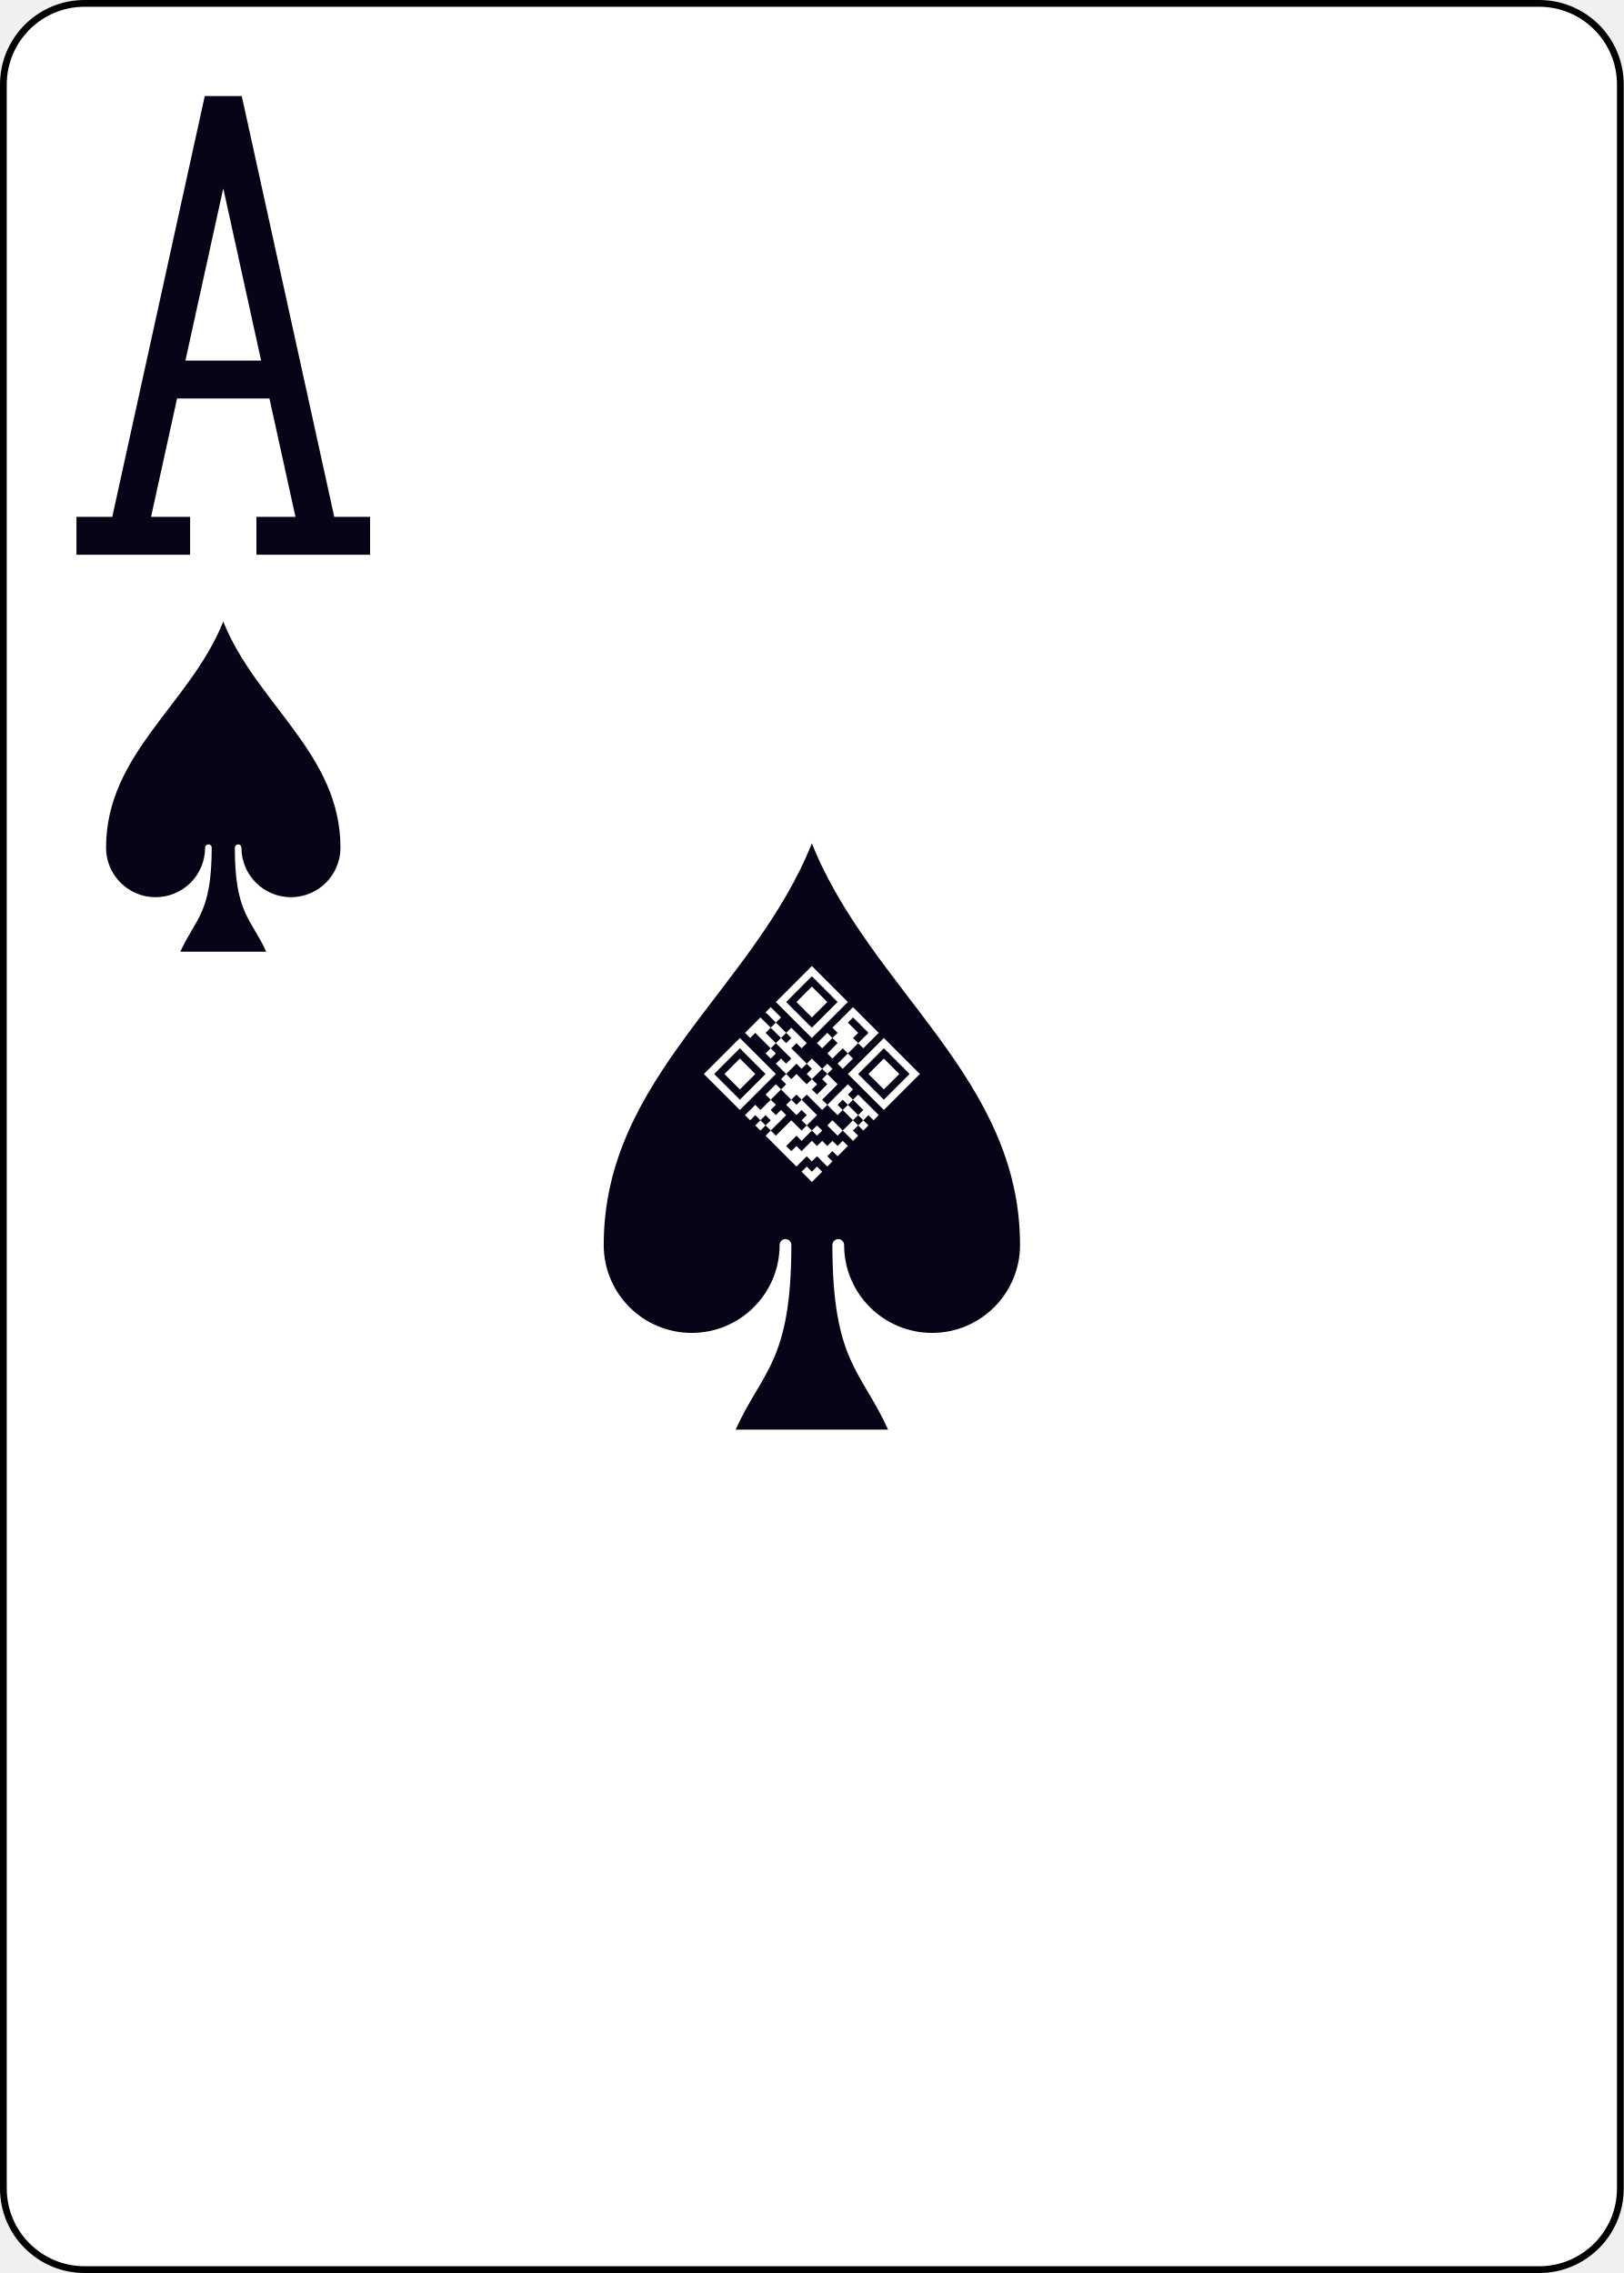
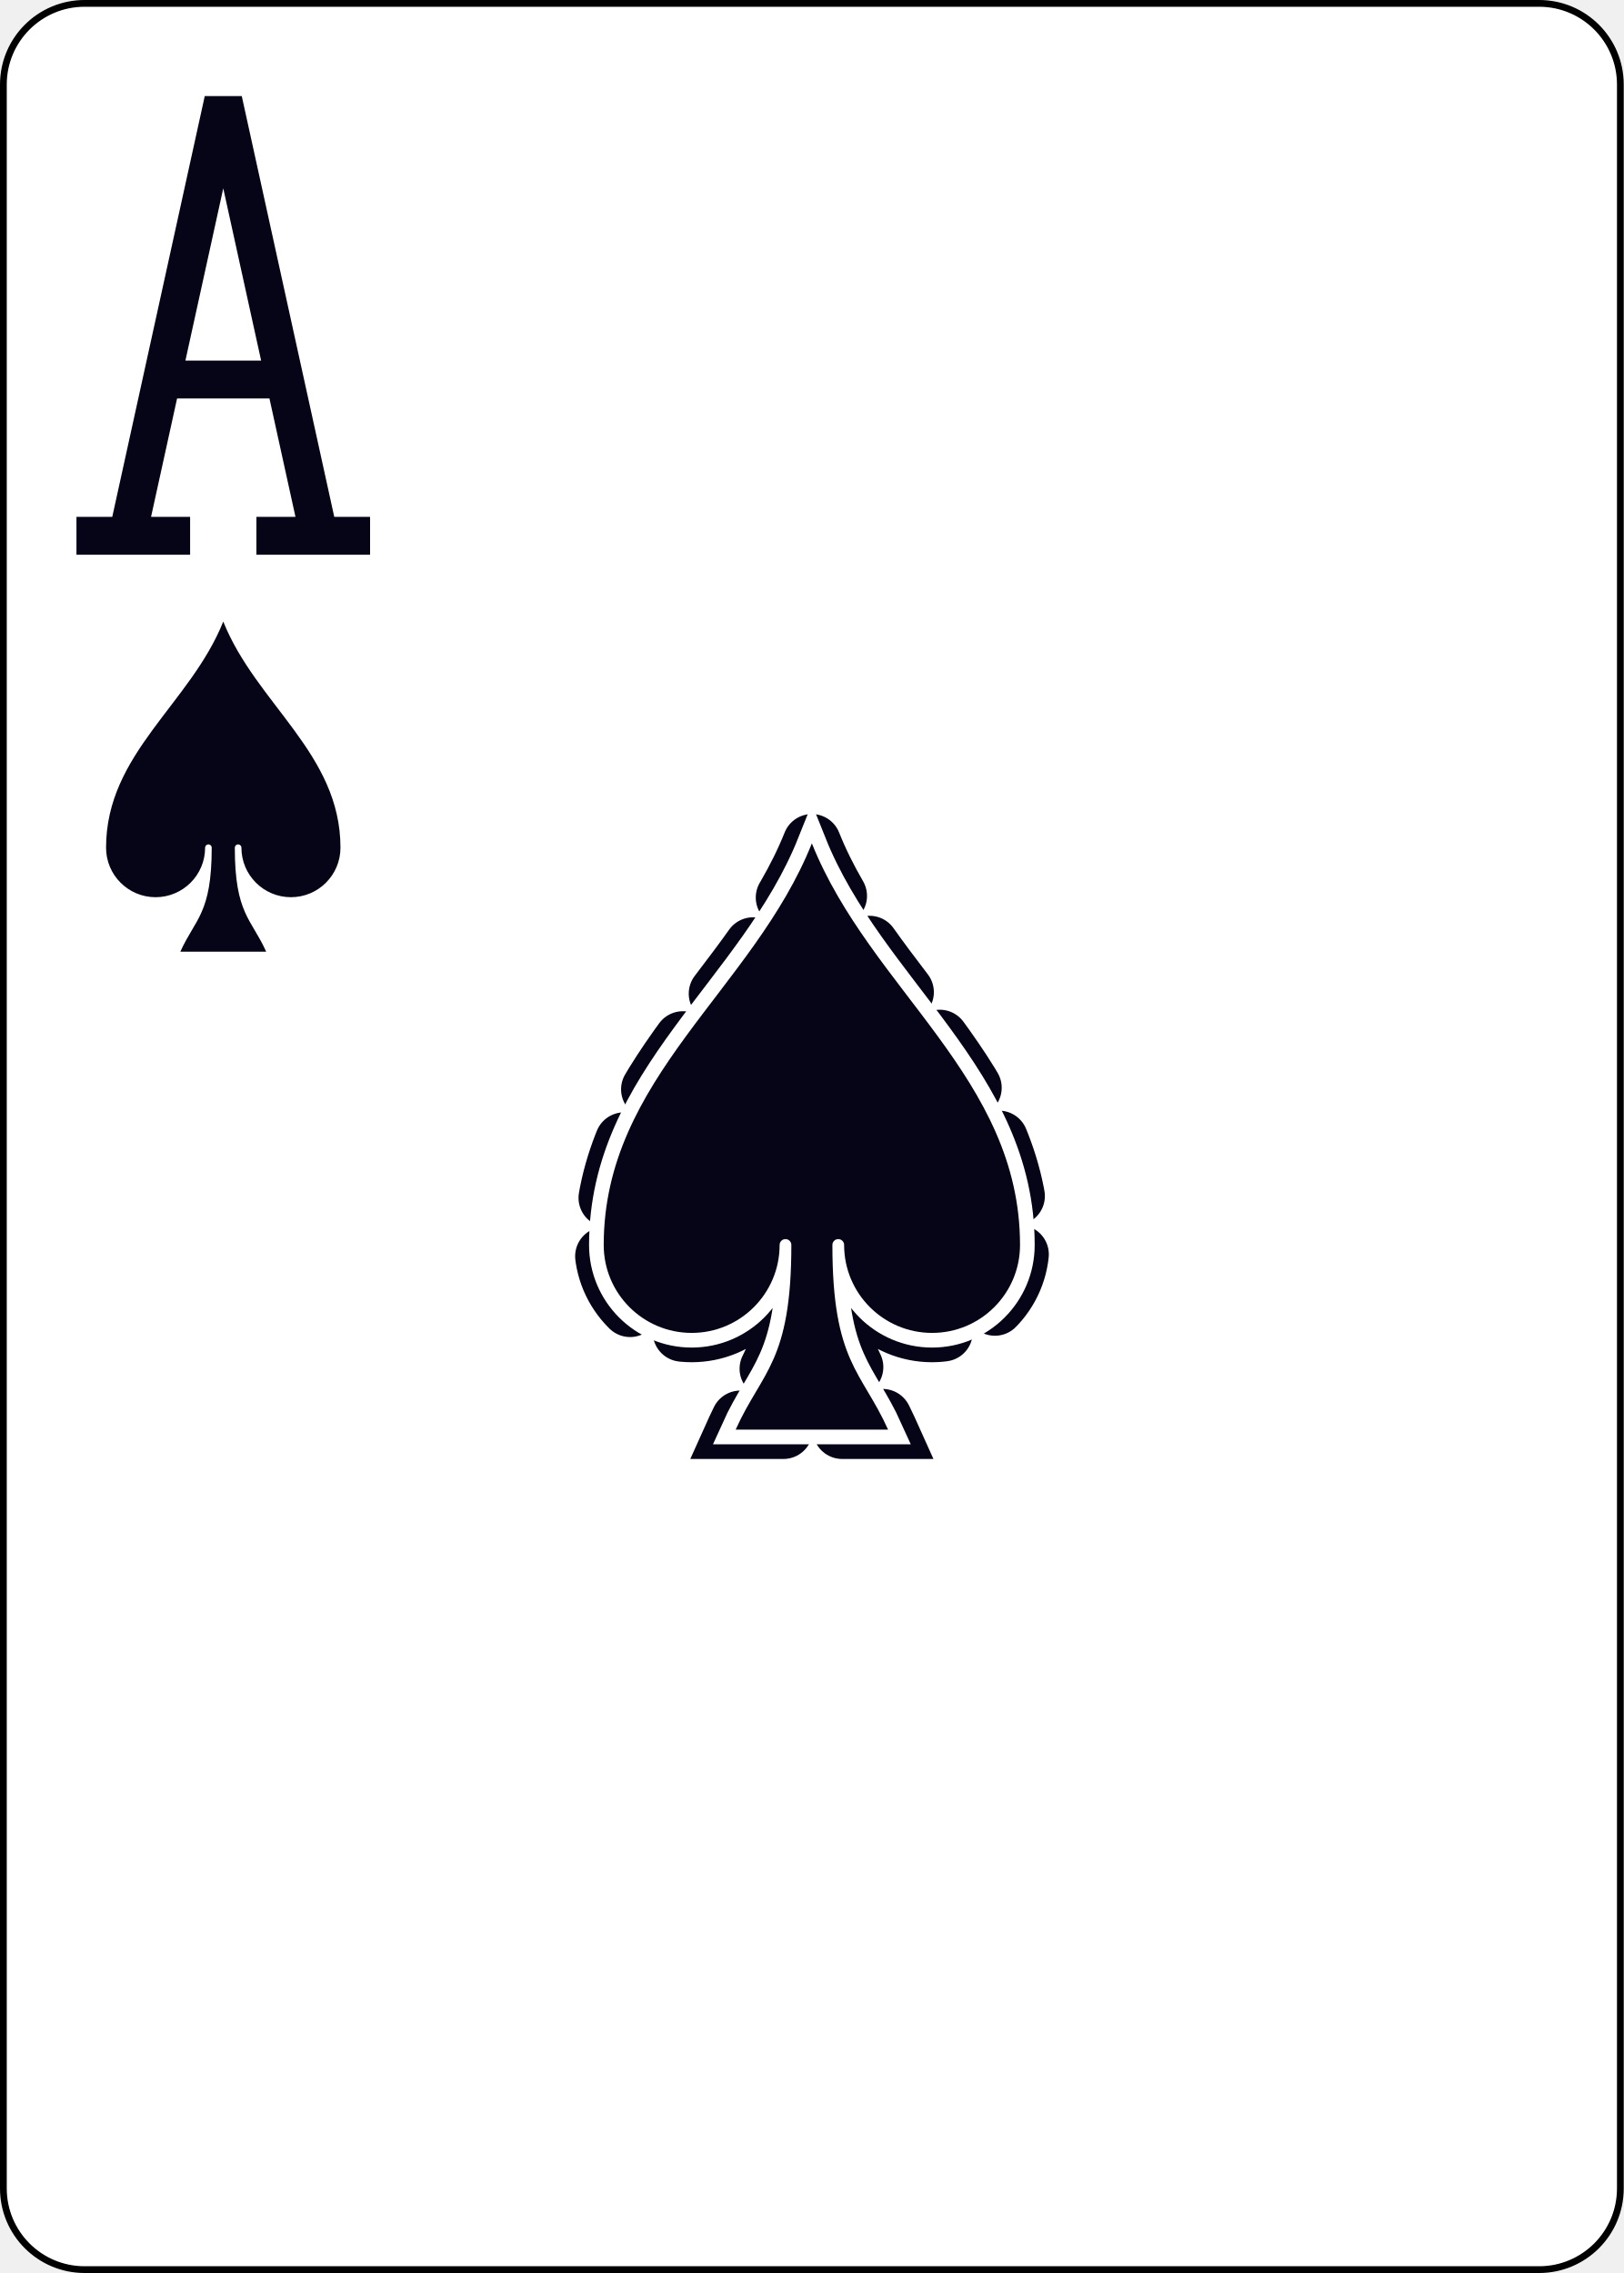
<svg xmlns="http://www.w3.org/2000/svg" xmlns:xlink="http://www.w3.org/1999/xlink" class="card" face="AS" height="3.5in" preserveAspectRatio="none" viewBox="-120 -168 240 336" width="2.5in">
  <symbol id="VSA" viewBox="-500 -500 1000 1000" preserveAspectRatio="xMinYMid">
    <path d="M-270 460L-110 460M-200 450L0 -460L200 450M110 460L270 460M-120 130L120 130" stroke="#050517" stroke-width="80" stroke-linecap="square" stroke-miterlimit="1.5" fill="none" />
  </symbol>
  <symbol id="SSA" viewBox="-600 -600 1200 1200" preserveAspectRatio="xMinYMid">
-     <path d="M0 -500C100 -250 355 -100 355 185A150 150 0 0 1 55 185A10 10 0 0 0 35 185C35 385 85 400 130 500L-130 500C-85 400 -35 385 -35 185A10 10 0 0 0 -55 185A150 150 0 0 1 -355 185C-355 -100 -100 -250 0 -500Z" fill="#050517" />
+     <path d="M0 -500C100 -250 355 -100 355 185A150 150 0 0 1 55 185A10 10 0 0 0 35 185C35 385 85 400 130 500L-130 500C-85 400 -35 385 -35 185A10 10 0 0 0 -55 185A150 150 0 0 1 -355 185C-355 -100 -100 -250 0 -500Z" />
  </symbol>
  <rect width="239" height="335" x="-119.5" y="-167.5" rx="12" ry="12" fill="white" stroke="black" />
-   <use xlink:href="#SSA" height="104" x="-52" y="-52" />
-   <path transform="translate(0,-10)rotate(45)scale(1.075)translate(-14,-14)" fill="white" stroke="none" d="M4,4h7v7h-7M5,5v5h5v-5M12,4h5v3h-1v2h1v2h-1v-2h-1v2h-1v-2h-1v2h-1v-2h1v-1h-1M13,5v1h2v1h1v-2M18,4h7v7h-7M19,5v5h5v-5M6,6h3v3h-3M20,6h3v3h-3M4,12h2v1h2v-1h3v1h-1v1h3v-1h2v-1h1v1h2v3h1v-4h1v1h1v-1h4v1h-1v1h1v1h-1v1h1v1h-2v1h-2v-1h2v-2h-2v1h-2v1h-3v1h3v2h1v-1h1v1h-1v2h-1v2h1v-1h1v-2h1v-1h1v-1h1v-1h1v2h-1v1h1v1h-2v1h-1v2h-6v-1h-1v1h-1v-1h-1v1h-1v-2h1v-2h-1v-2h1v-1h-1v-1h-2v-1h1v-1h-3v1h1v1h-1v-1h-3v1h-1v-3h2v-1h-2M8,13v1h1v-1M15,13v2h1v1h1v-2h-1v-1M21,13v1h2v-1M6,14v1h2v-1M13,14v1h-1v2h1v-1h2v-1h-1v-1M20,14v1h1v-1M23,14v1h1v-1M15,18v1h1v-1M4,18h7v7h-7M5,19v5h5v-5M13,19v2h1v1h1v-1h1v3h1v-3h2v-1h-1v-1h-1v1h-2v-1M6,20h3v3h-3M14,23v1h1v-1M24,23h1v2h-2v-1h1" />
+   <use xlink:href="#SSA" fill="#050517" height="104" x="-52" y="-52" stroke="#050517" stroke-width="100" stroke-dasharray="100,100" stroke-linecap="round" />
+   <use xlink:href="#SSA" fill="#050517" height="104" x="-52" y="-52" stroke="white" stroke-width="50" />
+   <use xlink:href="#SSA" fill="#050517" height="104" x="-52" y="-52" />
  <use xlink:href="#VSA" height="70" x="-122" y="-156" />
-   <use xlink:href="#SSA" height="58.558" x="-116.279" y="-81" />
+   <use xlink:href="#SSA" fill="#050517" height="58.558" x="-116.279" y="-81" />
+   <g transform="rotate(180)" />
</svg>
